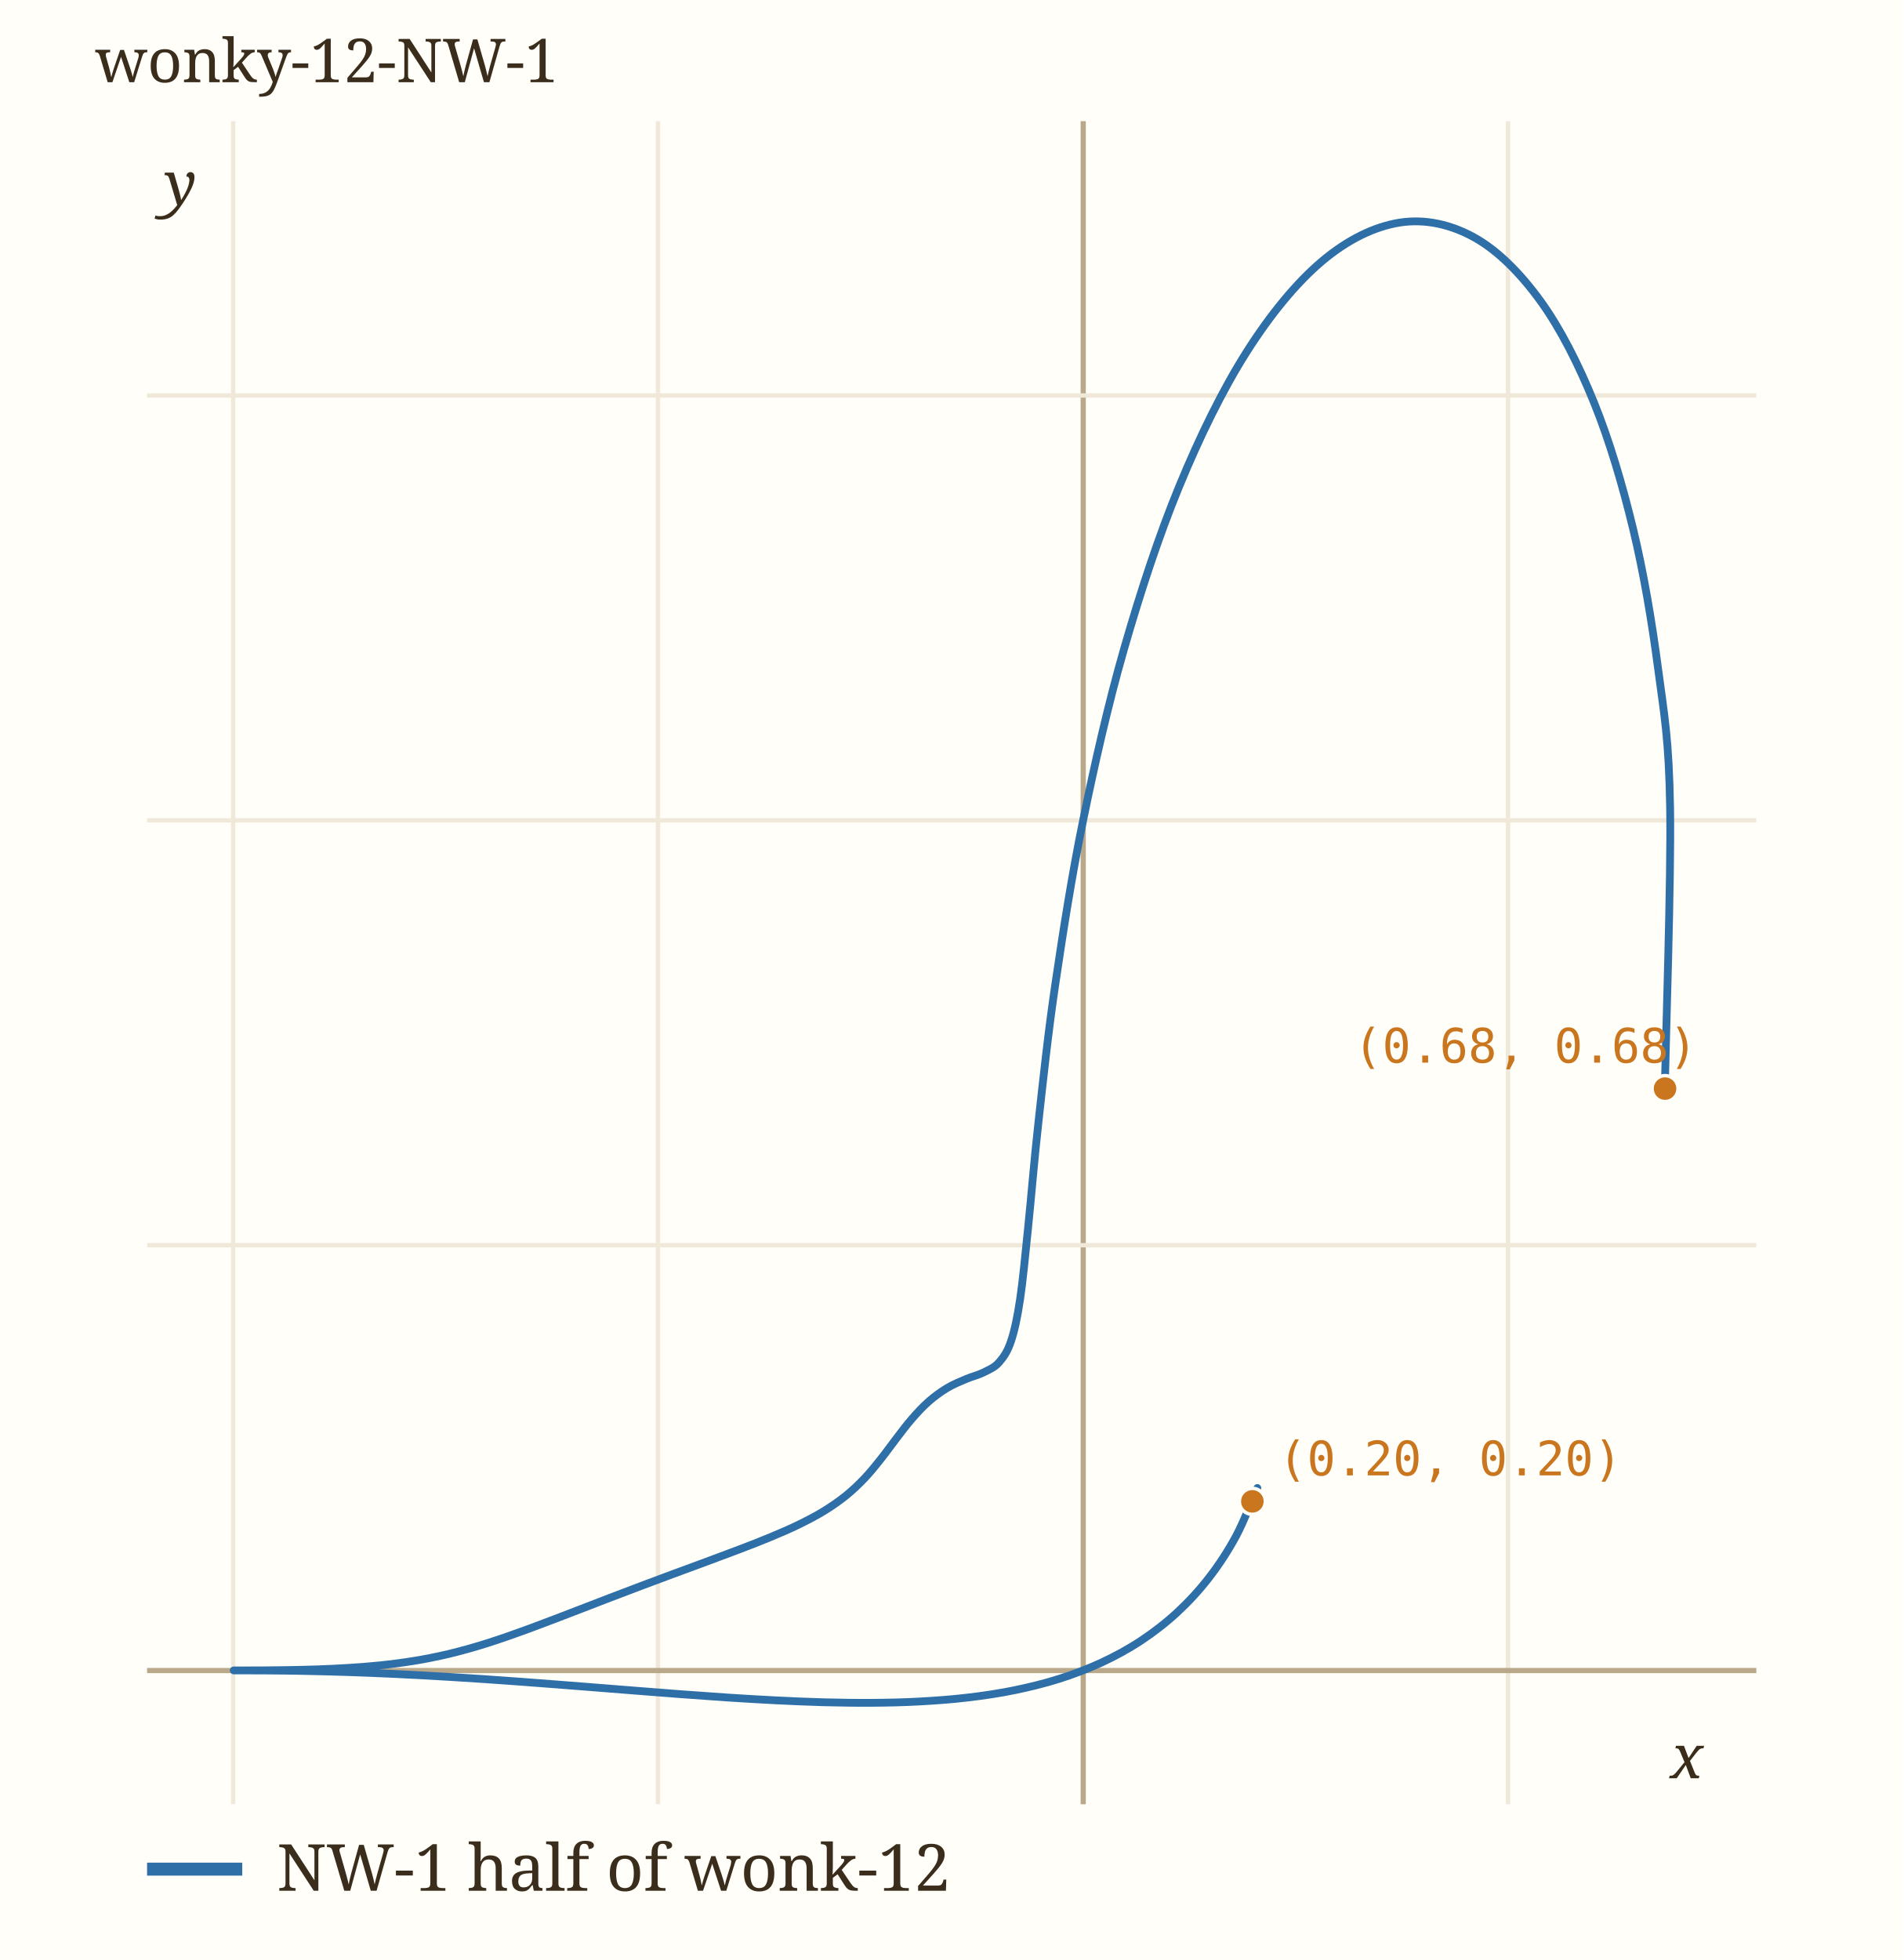
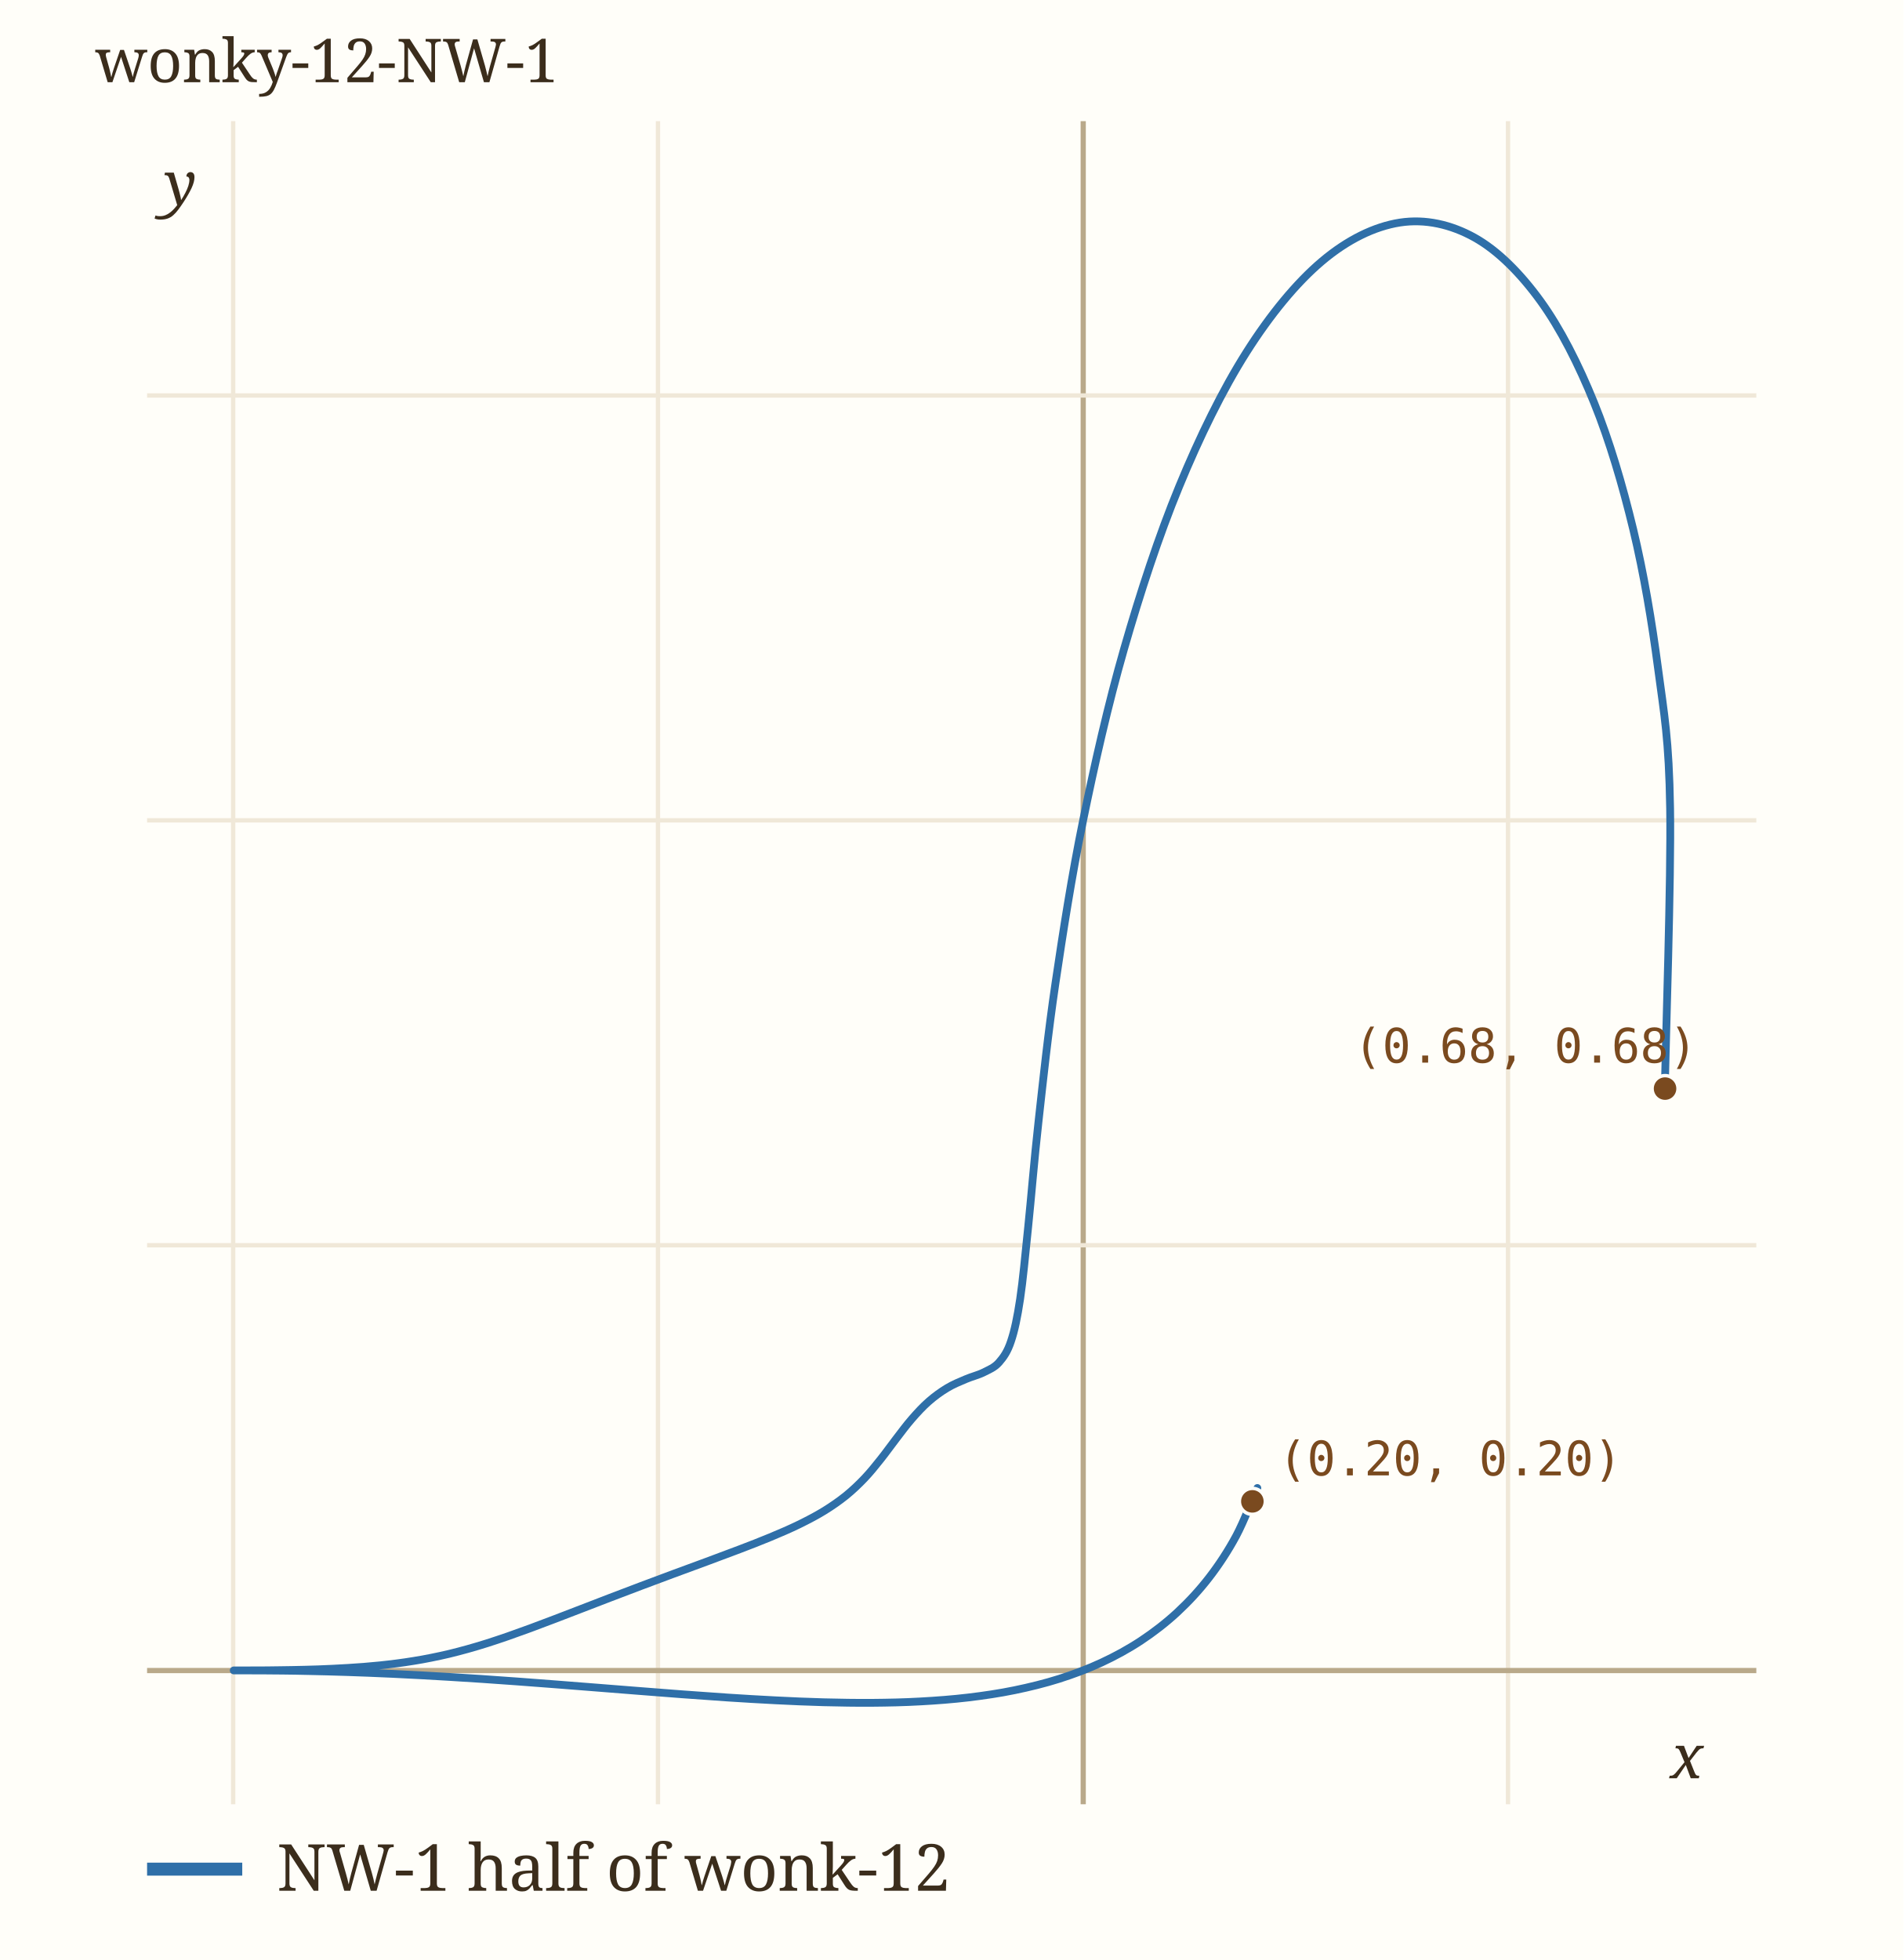
<svg xmlns="http://www.w3.org/2000/svg" viewBox="0 0 440 453" width="440" height="453" role="img" aria-label="wonky-12-NW-1" data-panel="wonky-12-NW-1">
  <rect x="0" y="0" width="440" height="453" fill="#fffef9" />
  <clipPath id="clip-wonky-12-NW-1">
    <rect x="34" y="28" width="372" height="389" />
  </clipPath>
  <g clip-path="url(#clip-wonky-12-NW-1)">
    <line x1="53.9" x2="53.9" y1="28" y2="417" stroke="#f0e8d8" stroke-width="1" />
    <text x="53.9" y="431.0" font-family="ui-monospace, Menlo, monospace" font-size="11" fill="#9c8a6a" text-anchor="middle">-1</text>
    <line x1="152.1" x2="152.1" y1="28" y2="417" stroke="#f0e8d8" stroke-width="1" />
    <text x="152.1" y="431.0" font-family="ui-monospace, Menlo, monospace" font-size="11" fill="#9c8a6a" text-anchor="middle">-0.5</text>
    <line x1="250.4" x2="250.4" y1="28" y2="417" stroke="#b9a98a" stroke-width="1.2" />
    <line x1="348.6" x2="348.6" y1="28" y2="417" stroke="#f0e8d8" stroke-width="1" />
    <text x="348.6" y="431.0" font-family="ui-monospace, Menlo, monospace" font-size="11" fill="#9c8a6a" text-anchor="middle">0.5</text>
    <line x1="34" x2="406" y1="386.1" y2="386.1" stroke="#b9a98a" stroke-width="1.2" />
    <line x1="34" x2="406" y1="287.8" y2="287.8" stroke="#f0e8d8" stroke-width="1" />
    <text x="28.0" y="291.8" font-family="ui-monospace, Menlo, monospace" font-size="11" fill="#9c8a6a" text-anchor="end">0.5</text>
    <line x1="34" x2="406" y1="189.6" y2="189.6" stroke="#f0e8d8" stroke-width="1" />
    <text x="28.0" y="193.6" font-family="ui-monospace, Menlo, monospace" font-size="11" fill="#9c8a6a" text-anchor="end">1</text>
    <line x1="34" x2="406" y1="91.4" y2="91.4" stroke="#f0e8d8" stroke-width="1" />
    <text x="28.0" y="95.4" font-family="ui-monospace, Menlo, monospace" font-size="11" fill="#9c8a6a" text-anchor="end">1.5</text>
    <path d="M384.84,251.59 C385.05,240.81 386.33,203.05 386.07,186.86 C385.81,170.68 384.70,165.23 383.28,154.48 C381.86,143.73 380.00,132.58 377.54,122.34 C375.07,112.10 372.05,101.83 368.48,93.04 C364.91,84.24 360.71,75.92 356.11,69.57 C351.50,63.21 346.27,57.93 340.86,54.91 C335.44,51.89 329.48,50.53 323.60,51.44 C317.72,52.36 311.48,55.40 305.57,60.40 C299.66,65.39 293.63,72.74 288.13,81.42 C282.63,90.09 277.29,101.01 272.58,112.44 C267.86,123.86 263.55,137.08 259.85,149.95 C256.15,162.81 253.01,176.76 250.37,189.63 C247.73,202.50 245.71,215.59 243.99,227.19 C242.27,238.78 241.12,249.77 240.07,259.18 C239.02,268.59 238.38,276.80 237.67,283.63 C236.96,290.47 236.47,295.82 235.82,300.20 C235.16,304.59 234.53,307.52 233.71,309.97 C232.90,312.42 231.98,313.69 230.92,314.90 C229.86,316.10 228.64,316.55 227.36,317.20 C226.08,317.84 224.65,318.15 223.24,318.76 C221.83,319.36 220.33,319.96 218.91,320.82 C217.48,321.68 216.05,322.72 214.69,323.91 C213.34,325.09 212.03,326.51 210.78,327.95 C209.52,329.39 208.34,331.00 207.14,332.56 C205.94,334.11 204.80,335.74 203.58,337.26 C202.36,338.79 201.16,340.29 199.82,341.70 C198.48,343.10 197.09,344.43 195.55,345.68 C194.00,346.92 192.34,348.08 190.54,349.19 C188.73,350.30 186.78,351.32 184.70,352.34 C182.63,353.35 180.40,354.31 178.09,355.27 C175.79,356.23 173.35,357.17 170.88,358.11 C168.42,359.05 165.85,359.99 163.32,360.94 C160.78,361.88 158.19,362.82 155.66,363.76 C153.14,364.70 150.61,365.64 148.17,366.56 C145.74,367.48 143.34,368.39 141.04,369.27 C138.74,370.15 136.51,371.01 134.37,371.84 C132.24,372.66 130.19,373.45 128.23,374.20 C126.27,374.94 124.40,375.65 122.60,376.32 C120.80,376.98 119.08,377.60 117.42,378.18 C115.76,378.75 114.17,379.29 112.62,379.78 C111.07,380.27 109.58,380.71 108.12,381.12 C106.65,381.53 105.23,381.90 103.83,382.24 C102.42,382.57 101.05,382.87 99.69,383.14 C98.32,383.42 96.98,383.66 95.65,383.87 C94.33,384.09 93.01,384.28 91.71,384.45 C90.41,384.62 89.12,384.76 87.84,384.90 C86.57,385.03 85.31,385.14 84.07,385.24 C82.83,385.34 81.60,385.42 80.41,385.49 C79.21,385.57 78.04,385.63 76.89,385.68 C75.75,385.74 74.63,385.78 73.55,385.82 C72.47,385.85 71.42,385.88 70.41,385.91 C69.41,385.94 68.44,385.96 67.51,385.97 C66.59,385.99 65.70,386.00 64.87,386.01 C64.03,386.03 63.24,386.03 62.50,386.04 C61.76,386.05 61.07,386.05 60.42,386.06 C59.78,386.06 59.19,386.06 58.64,386.06 C58.10,386.06 57.60,386.07 57.15,386.07 C56.71,386.07 56.31,386.07 55.96,386.07 C55.61,386.07 55.31,386.07 55.05,386.07 C54.79,386.07 54.59,386.07 54.42,386.07 C54.25,386.07 54.13,386.07 54.05,386.07 C53.97,386.07 53.93,386.07 53.93,386.07 C53.93,386.07 54.03,386.07 54.05,386.07 C54.07,386.07 53.99,386.07 54.05,386.07 C54.11,386.07 54.25,386.07 54.42,386.07 C54.59,386.07 54.80,386.07 55.05,386.07 C55.31,386.07 55.61,386.07 55.97,386.07 C56.32,386.07 56.72,386.07 57.18,386.07 C57.63,386.07 58.14,386.07 58.70,386.08 C59.27,386.08 59.88,386.08 60.56,386.08 C61.24,386.09 61.98,386.09 62.78,386.10 C63.58,386.11 64.45,386.11 65.38,386.12 C66.32,386.13 67.32,386.15 68.40,386.16 C69.48,386.18 70.62,386.20 71.86,386.23 C73.09,386.25 74.40,386.28 75.79,386.32 C77.19,386.36 78.67,386.40 80.25,386.45 C81.82,386.50 83.48,386.56 85.25,386.63 C87.01,386.70 88.87,386.78 90.83,386.87 C92.79,386.96 94.85,387.06 97.02,387.18 C99.19,387.29 101.46,387.42 103.84,387.57 C106.22,387.71 108.70,387.87 111.29,388.04 C113.89,388.22 116.59,388.41 119.39,388.61 C122.19,388.82 125.10,389.04 128.11,389.27 C131.11,389.50 134.22,389.75 137.41,390.00 C140.60,390.25 143.89,390.52 147.25,390.78 C150.60,391.04 154.05,391.32 157.55,391.58 C161.05,391.84 164.63,392.10 168.25,392.34 C171.86,392.57 175.54,392.80 179.23,392.98 C182.92,393.17 186.66,393.33 190.39,393.43 C194.12,393.52 197.89,393.59 201.62,393.56 C205.35,393.53 209.10,393.45 212.79,393.24 C216.49,393.04 220.18,392.76 223.80,392.33 C227.42,391.90 231.01,391.37 234.51,390.65 C238.02,389.93 241.47,389.08 244.83,388.02 C248.18,386.95 251.46,385.73 254.62,384.26 C257.78,382.79 260.85,381.12 263.77,379.19 C266.69,377.25 269.50,375.09 272.13,372.66 C274.76,370.22 277.26,367.52 279.53,364.58 C281.80,361.64 283.91,358.41 285.74,355.02 C287.57,351.62 289.88,345.54 290.51,344.20 C291.13,342.85 289.66,346.49 289.48,346.95" fill="none" stroke="#2f6fa8" stroke-width="1.8" stroke-linecap="round" data-path="wonky-12-NW-1" />
-     <circle cx="289.5" cy="347.0" r="3" fill="#c9761f" stroke="#fffef9" stroke-width="0.8" />
-     <text x="295.5" y="341.0" font-family="ui-monospace, Menlo, monospace" font-size="11" fill="#c9761f">(0.20, 0.20)</text>
-     <circle cx="384.9" cy="251.6" r="3" fill="#c9761f" stroke="#fffef9" stroke-width="0.8" />
-     <text x="312.9" y="245.6" font-family="ui-monospace, Menlo, monospace" font-size="11" fill="#c9761f">(0.68, 0.68)</text>
+     <circle cx="289.5" cy="347.0" r="3" fill="#7a4a1f" stroke="#fffef9" stroke-width="0.8" />
+     <text x="295.5" y="341.0" font-family="ui-monospace, Menlo, monospace" font-size="11" fill="#7a4a1f">(0.20, 0.20)</text>
+     <circle cx="384.9" cy="251.6" r="3" fill="#7a4a1f" stroke="#fffef9" stroke-width="0.8" />
+     <text x="312.9" y="245.6" font-family="ui-monospace, Menlo, monospace" font-size="11" fill="#7a4a1f">(0.68, 0.68)</text>
  </g>
  <text x="386.1" y="411.0" font-family="Georgia, serif" font-size="14" font-style="italic" fill="#3b2d1c">x</text>
  <text x="38.0" y="47.4" font-family="Georgia, serif" font-size="14" font-style="italic" fill="#3b2d1c">y</text>
  <text x="22" y="19" font-family="Georgia, serif" font-size="14" fill="#3b2d1c">wonky-12-NW-1</text>
  <line x1="34" x2="56" y1="432" y2="432" stroke="#2f6fa8" stroke-width="3" />
  <text x="64" y="437" font-family="Georgia, serif" font-size="15" fill="#3b2d1c">NW-1 half of wonk-12</text>
</svg>
